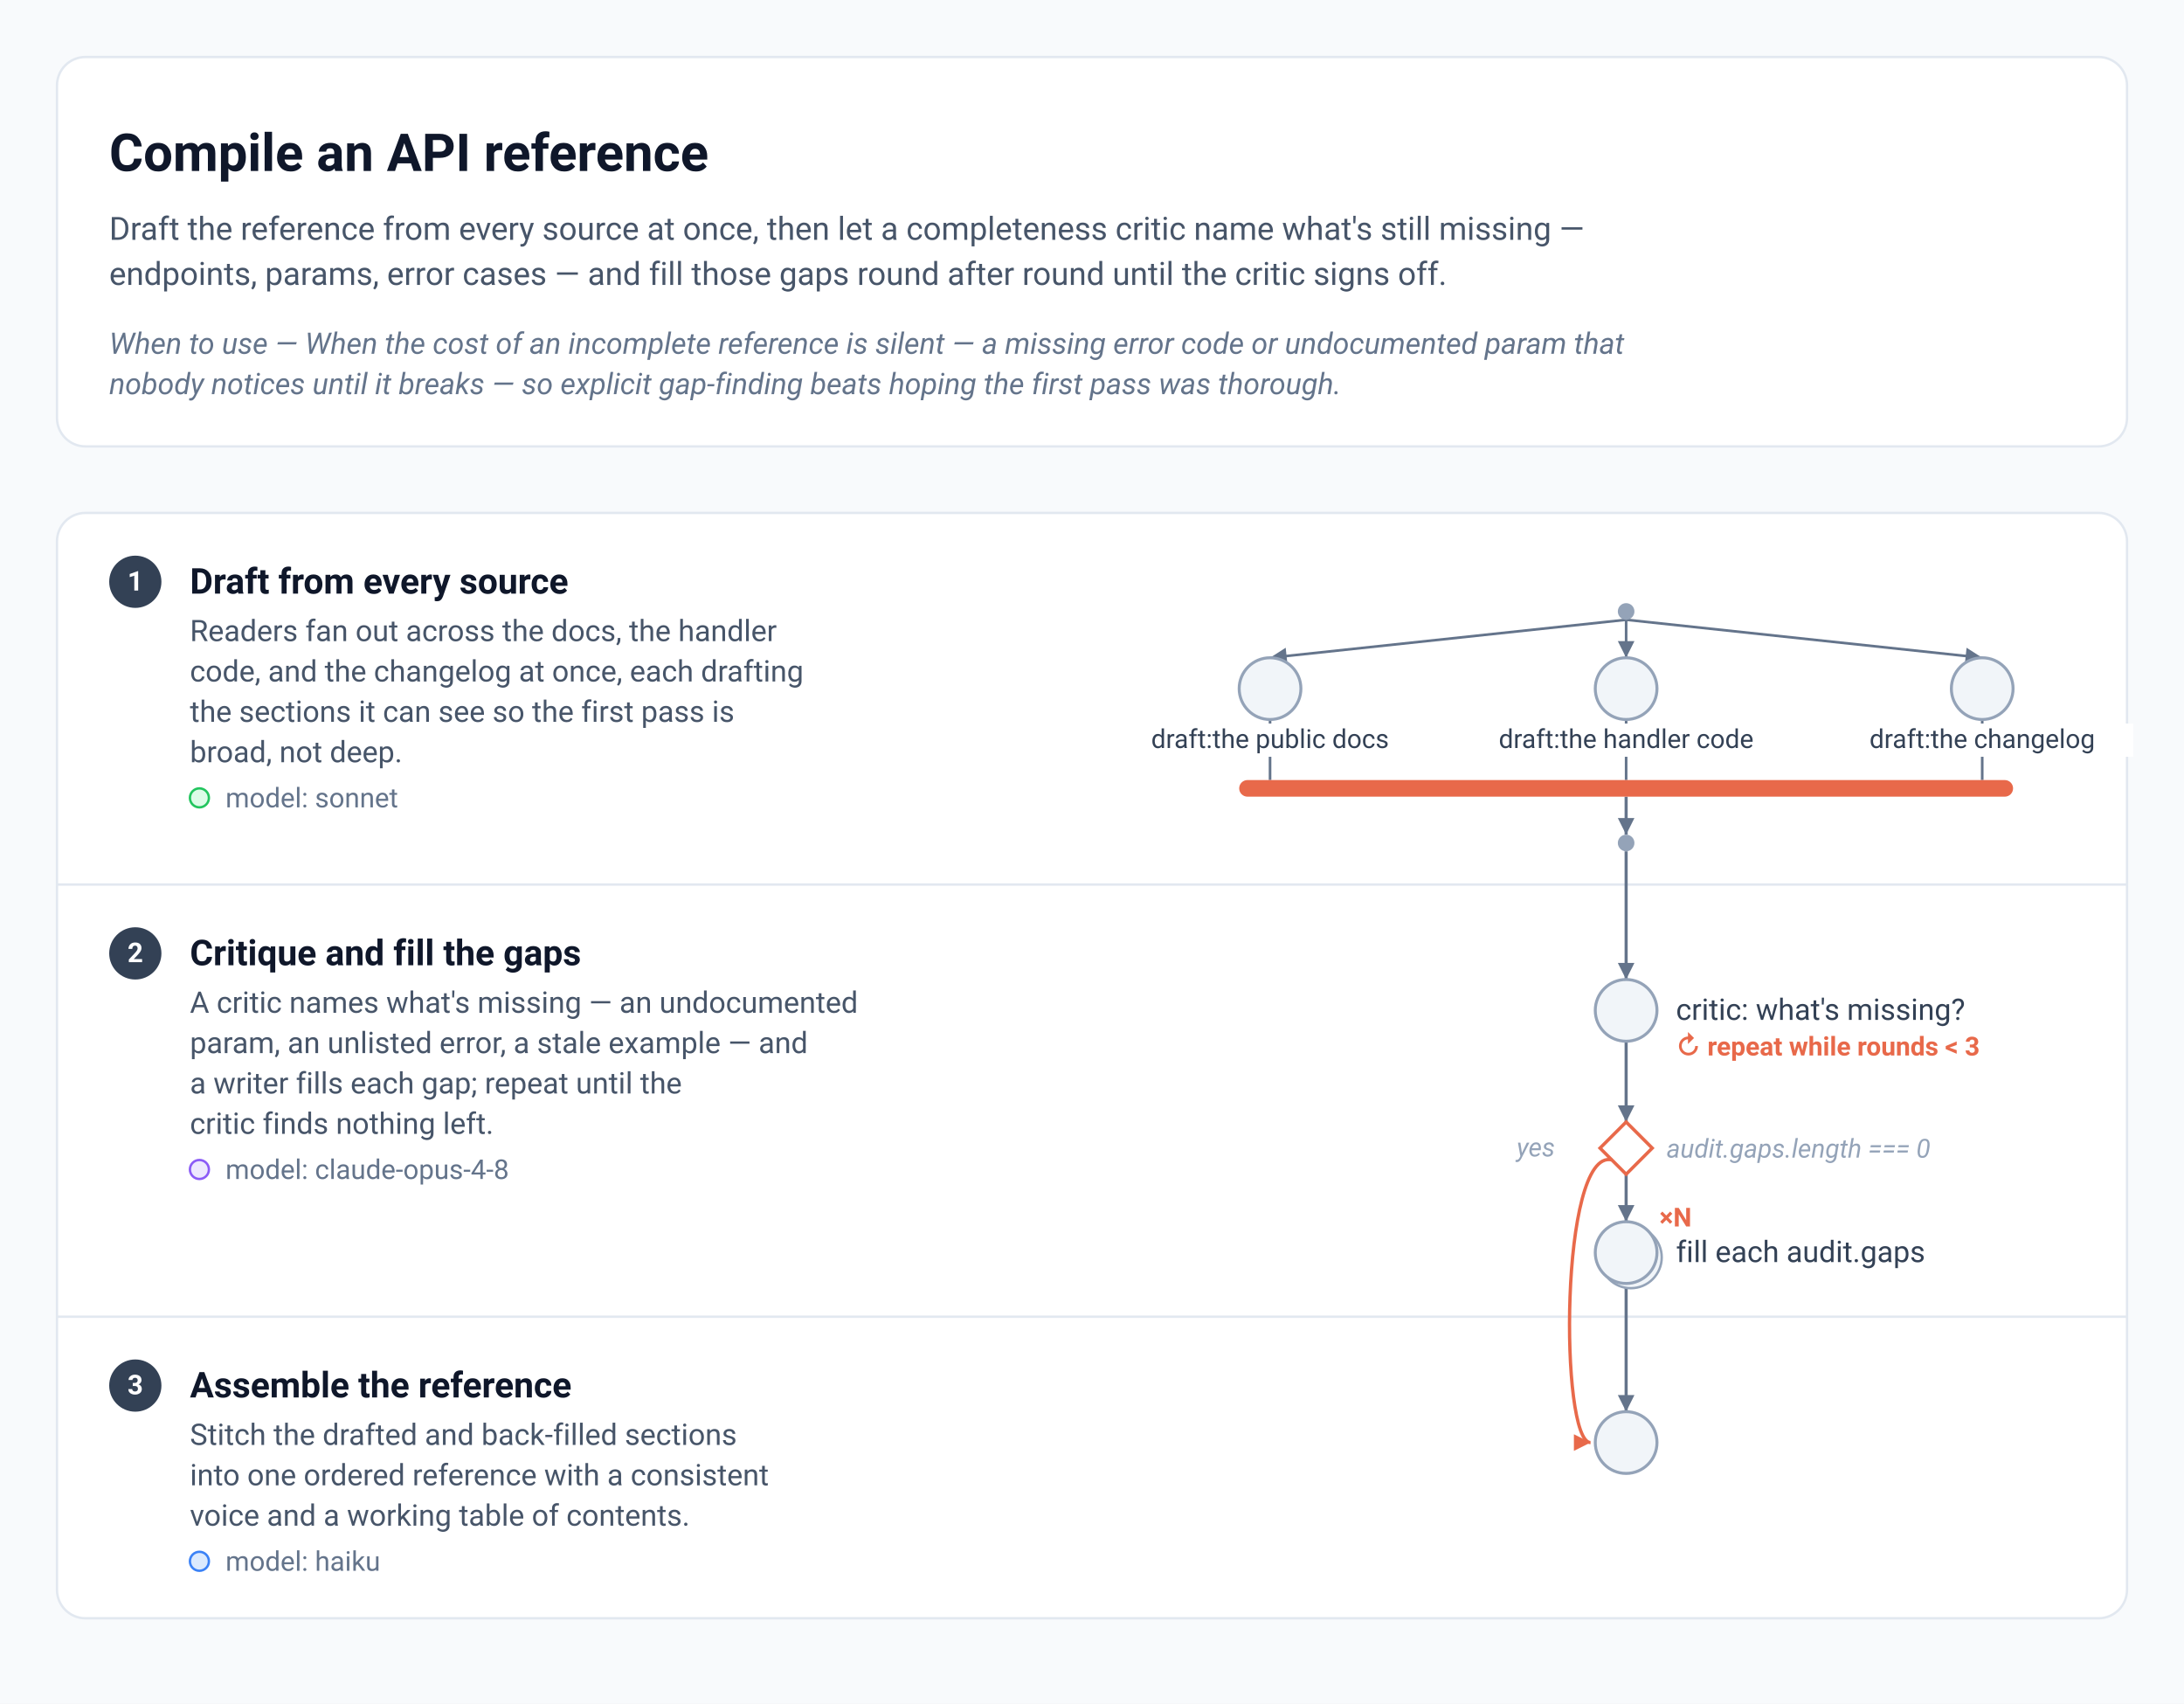
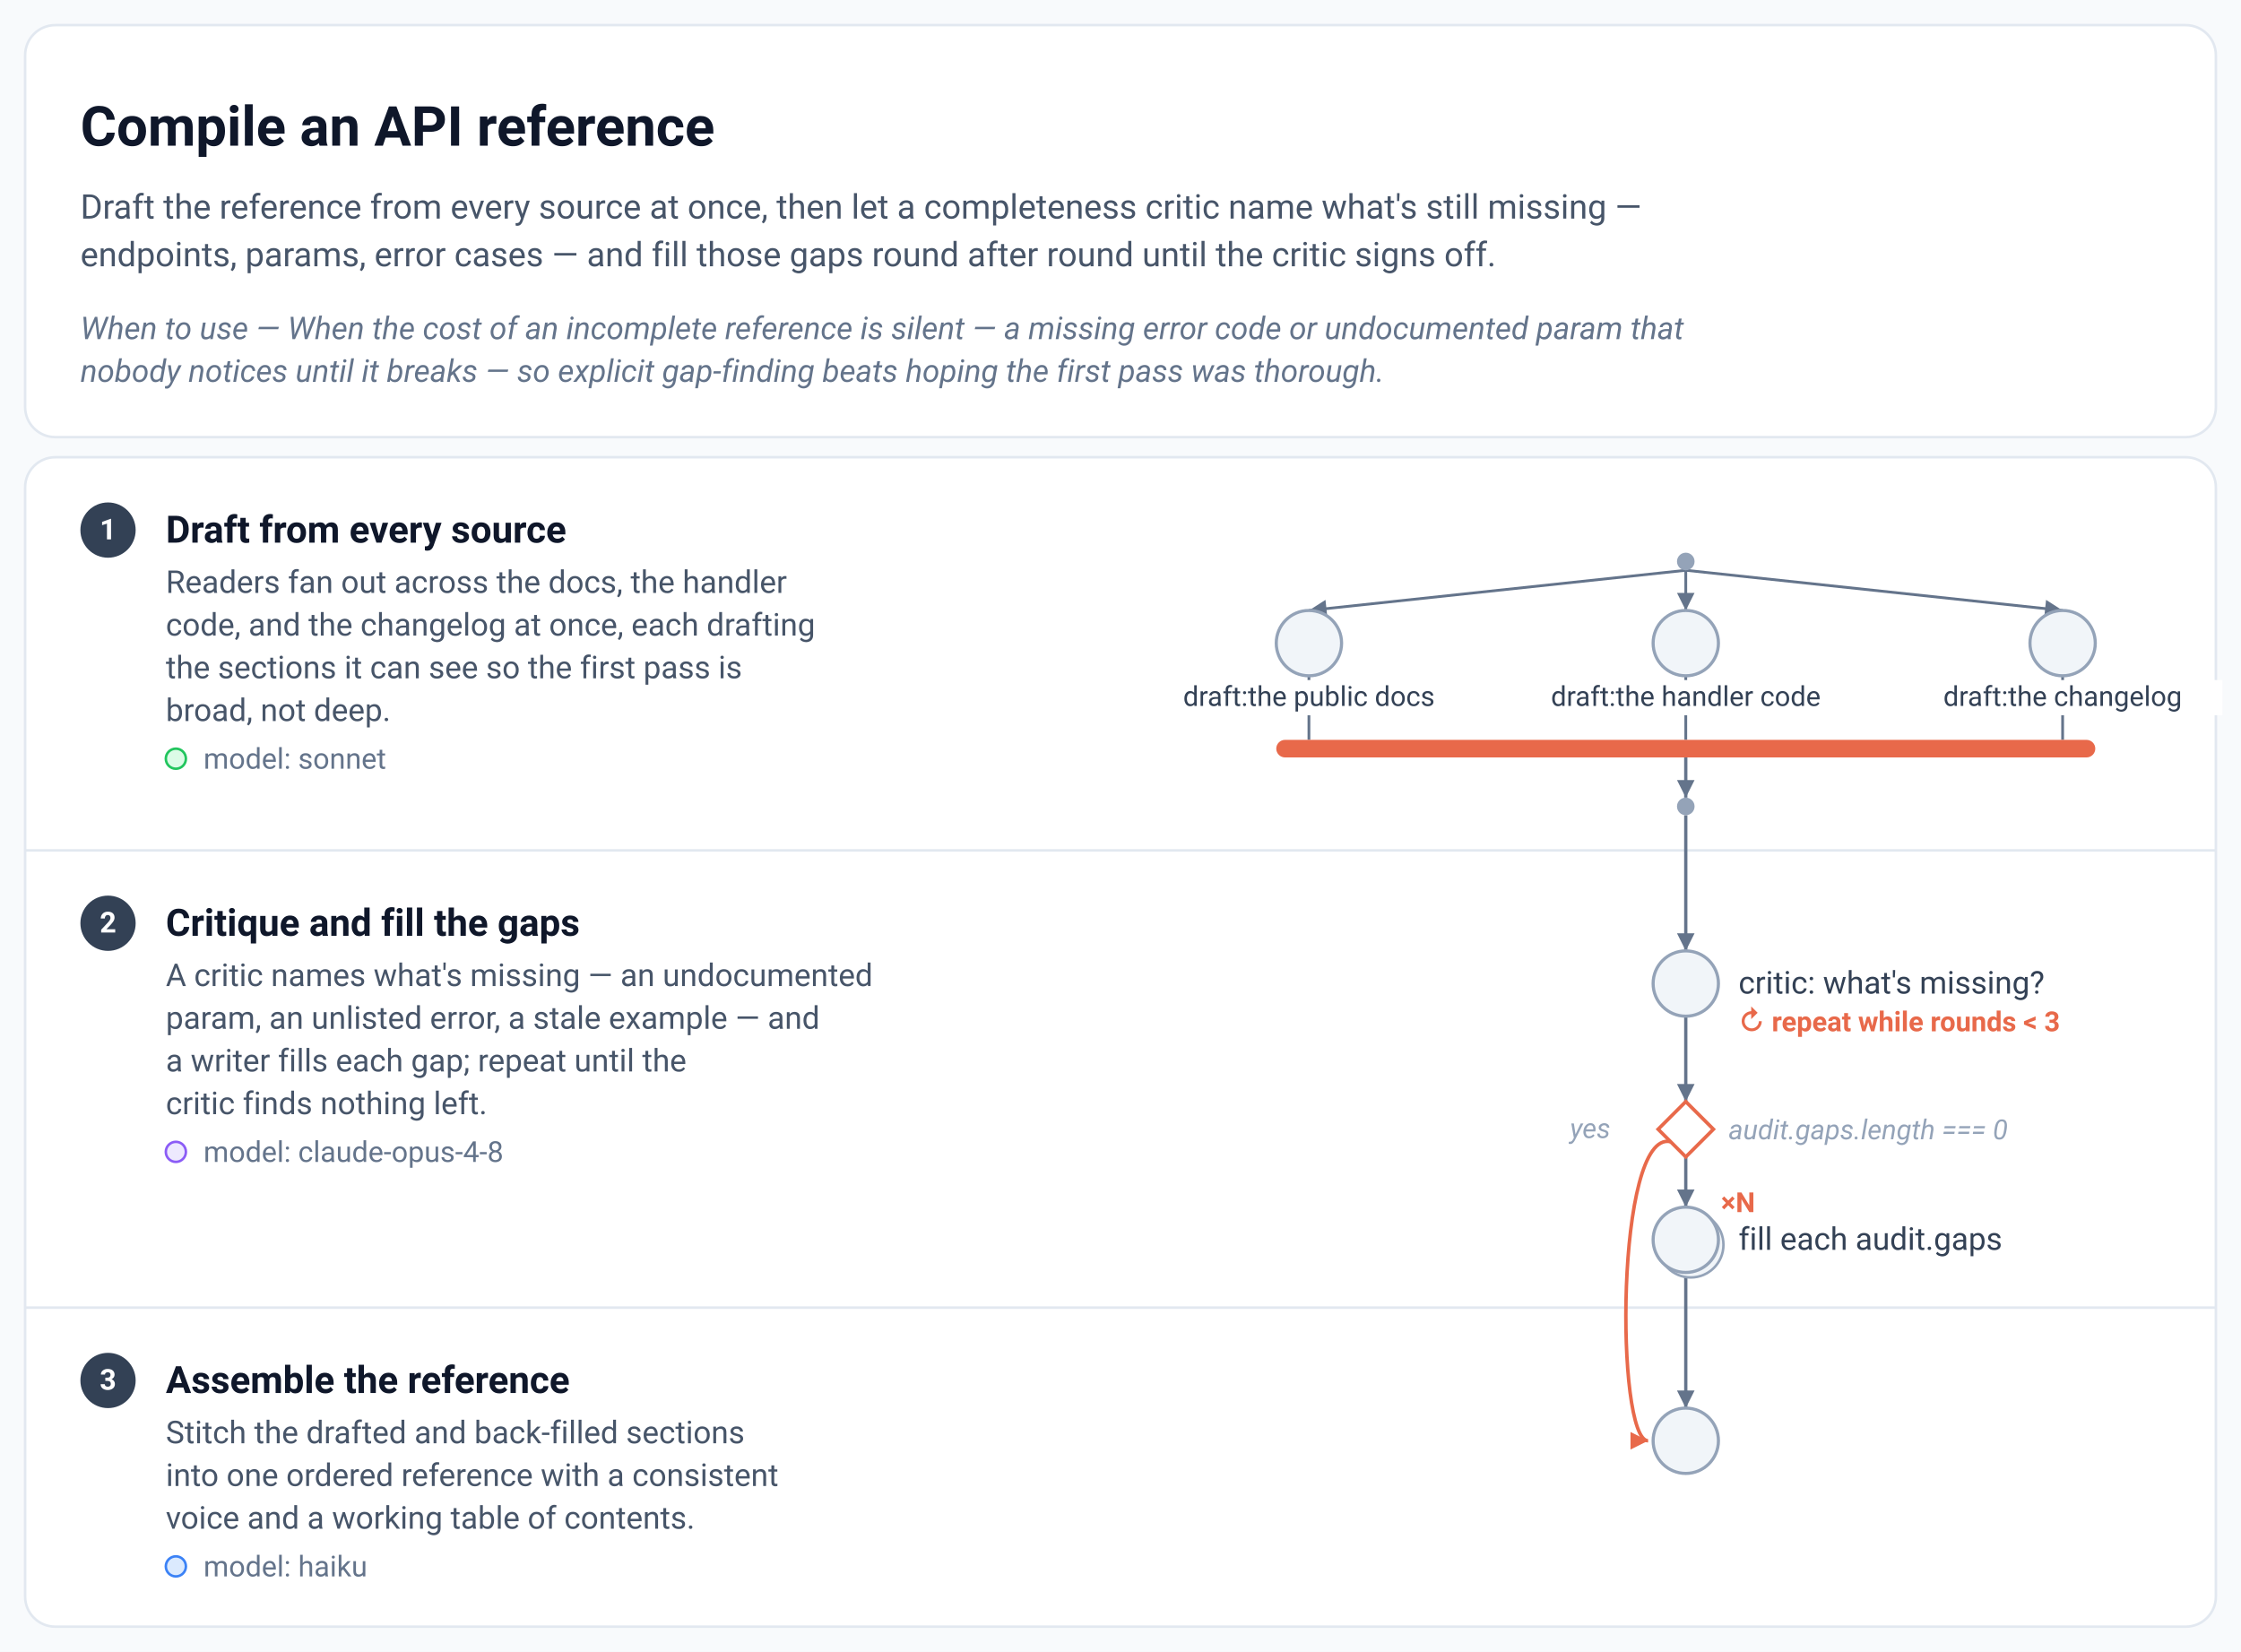
- <svg xmlns="http://www.w3.org/2000/svg" width="920" height="717.5" viewBox="0 0 920 717.5" font-family="-apple-system, BlinkMacSystemFont, 'Segoe UI', Roboto, Helvetica, Arial, sans-serif">
-   <rect width="920" height="717.5" fill="#f8fafc" />
-   <g transform="translate(0 24)">
+ <svg xmlns="http://www.w3.org/2000/svg" width="892" height="657.5" viewBox="0 0 892 657.5" font-family="-apple-system, BlinkMacSystemFont, 'Segoe UI', Roboto, Helvetica, Arial, sans-serif">
+   <rect width="892" height="657.5" fill="#f8fafc" />
+   <g transform="translate(0 10)">
    <g class="header-card">
-       <rect x="24" y="0" width="872" height="164" rx="12" fill="#ffffff" stroke="#e2e8f0" stroke-width="1" />
-       <text x="46" y="48" font-size="22" fill="#0f172a" font-weight="700">Compile an API reference</text>
-       <text x="46" y="77" font-size="13.5" fill="#475569">Draft the reference from every source at once, then let a completeness critic name what's still missing —</text>
-       <text x="46" y="96" font-size="13.5" fill="#475569">endpoints, params, error cases — and fill those gaps round after round until the critic signs off.</text>
-       <text x="46" y="125" font-size="12.5" fill="#64748b" font-style="italic">When to use — When the cost of an incomplete reference is silent — a missing error code or undocumented param that</text>
-       <text x="46" y="142" font-size="12.5" fill="#64748b" font-style="italic">nobody notices until it breaks — so explicit gap-finding beats hoping the first pass was thorough.</text>
+       <rect x="10" y="0" width="872" height="164" rx="12" fill="#ffffff" stroke="#e2e8f0" stroke-width="1" />
+       <text x="32" y="48" font-size="22" fill="#0f172a" font-weight="700">Compile an API reference</text>
+       <text x="32" y="77" font-size="13.5" fill="#475569">Draft the reference from every source at once, then let a completeness critic name what's still missing —</text>
+       <text x="32" y="96" font-size="13.5" fill="#475569">endpoints, params, error cases — and fill those gaps round after round until the critic signs off.</text>
+       <text x="32" y="125" font-size="12.5" fill="#64748b" font-style="italic">When to use — When the cost of an incomplete reference is silent — a missing error code or undocumented param that</text>
+       <text x="32" y="142" font-size="12.5" fill="#64748b" font-style="italic">nobody notices until it breaks — so explicit gap-finding beats hoping the first pass was thorough.</text>
    </g>
  </g>
-   <g transform="translate(0 204)">
-     <rect x="24" y="12" width="872" height="465.5" rx="12" fill="#ffffff" stroke="#e2e8f0" stroke-width="1" />
+   <g transform="translate(0 182)">
+     <rect x="10" y="0" width="872" height="465.5" rx="12" fill="#ffffff" stroke="#e2e8f0" stroke-width="1" />
    <g class="swimlane" />
    <g class="swimlane">
-       <line x1="24" y1="168.5" x2="896" y2="168.5" stroke="#e2e8f0" stroke-width="1" />
+       <line x1="10" y1="156.5" x2="882" y2="156.5" stroke="#e2e8f0" stroke-width="1" />
    </g>
    <g class="swimlane">
-       <line x1="24" y1="350.5" x2="896" y2="350.5" stroke="#e2e8f0" stroke-width="1" />
+       <line x1="10" y1="338.5" x2="882" y2="338.5" stroke="#e2e8f0" stroke-width="1" />
    </g>
-     <g transform="translate(0 12)">
+     <g transform="translate(0 0)">
      <g class="lane-label">
-         <circle cx="57" cy="29" r="11" fill="#334155" />
-         <text x="57" y="32.7" font-size="11.5" fill="#ffffff" font-weight="700" text-anchor="middle">1</text>
-         <text x="80" y="34" font-size="15" fill="#0f172a" font-weight="700">Draft from every source</text>
-         <text x="80" y="54" font-size="12.5" fill="#475569">Readers fan out across the docs, the handler</text>
-         <text x="80" y="71" font-size="12.5" fill="#475569">code, and the changelog at once, each drafting</text>
-         <text x="80" y="88" font-size="12.5" fill="#475569">the sections it can see so the first pass is</text>
-         <text x="80" y="105" font-size="12.5" fill="#475569">broad, not deep.</text>
-         <circle cx="84" cy="120" r="4" fill="#dcfce7" stroke="#22c55e" stroke-width="1" />
-         <text x="95" y="124" font-size="11.5" fill="#64748b">model: sonnet</text>
+         <circle cx="43" cy="29" r="11" fill="#334155" />
+         <text x="43" y="32.7" font-size="11.5" fill="#ffffff" font-weight="700" text-anchor="middle">1</text>
+         <text x="66" y="34" font-size="15" fill="#0f172a" font-weight="700">Draft from every source</text>
+         <text x="66" y="54" font-size="12.5" fill="#475569">Readers fan out across the docs, the handler</text>
+         <text x="66" y="71" font-size="12.5" fill="#475569">code, and the changelog at once, each drafting</text>
+         <text x="66" y="88" font-size="12.5" fill="#475569">the sections it can see so the first pass is</text>
+         <text x="66" y="105" font-size="12.5" fill="#475569">broad, not deep.</text>
+         <circle cx="70" cy="120" r="4" fill="#dcfce7" stroke="#22c55e" stroke-width="1" />
+         <text x="81" y="124" font-size="11.5" fill="#64748b">model: sonnet</text>
      </g>
    </g>
-     <g transform="translate(0 168.5)">
+     <g transform="translate(0 156.5)">
      <g class="lane-label">
-         <circle cx="57" cy="29" r="11" fill="#334155" />
-         <text x="57" y="32.7" font-size="11.5" fill="#ffffff" font-weight="700" text-anchor="middle">2</text>
-         <text x="80" y="34" font-size="15" fill="#0f172a" font-weight="700">Critique and fill the gaps</text>
-         <text x="80" y="54" font-size="12.5" fill="#475569">A critic names what's missing — an undocumented</text>
-         <text x="80" y="71" font-size="12.5" fill="#475569">param, an unlisted error, a stale example — and</text>
-         <text x="80" y="88" font-size="12.5" fill="#475569">a writer fills each gap; repeat until the</text>
-         <text x="80" y="105" font-size="12.5" fill="#475569">critic finds nothing left.</text>
-         <circle cx="84" cy="120" r="4" fill="#ede9fe" stroke="#8b5cf6" stroke-width="1" />
-         <text x="95" y="124" font-size="11.5" fill="#64748b">model: claude-opus-4-8</text>
+         <circle cx="43" cy="29" r="11" fill="#334155" />
+         <text x="43" y="32.7" font-size="11.5" fill="#ffffff" font-weight="700" text-anchor="middle">2</text>
+         <text x="66" y="34" font-size="15" fill="#0f172a" font-weight="700">Critique and fill the gaps</text>
+         <text x="66" y="54" font-size="12.5" fill="#475569">A critic names what's missing — an undocumented</text>
+         <text x="66" y="71" font-size="12.5" fill="#475569">param, an unlisted error, a stale example — and</text>
+         <text x="66" y="88" font-size="12.5" fill="#475569">a writer fills each gap; repeat until the</text>
+         <text x="66" y="105" font-size="12.5" fill="#475569">critic finds nothing left.</text>
+         <circle cx="70" cy="120" r="4" fill="#ede9fe" stroke="#8b5cf6" stroke-width="1" />
+         <text x="81" y="124" font-size="11.5" fill="#64748b">model: claude-opus-4-8</text>
      </g>
    </g>
-     <g transform="translate(0 350.5)">
+     <g transform="translate(0 338.5)">
      <g class="lane-label">
-         <circle cx="57" cy="29" r="11" fill="#334155" />
-         <text x="57" y="32.7" font-size="11.5" fill="#ffffff" font-weight="700" text-anchor="middle">3</text>
-         <text x="80" y="34" font-size="15" fill="#0f172a" font-weight="700">Assemble the reference</text>
-         <text x="80" y="54" font-size="12.5" fill="#475569">Stitch the drafted and back-filled sections</text>
-         <text x="80" y="71" font-size="12.5" fill="#475569">into one ordered reference with a consistent</text>
-         <text x="80" y="88" font-size="12.5" fill="#475569">voice and a working table of contents.</text>
-         <circle cx="84" cy="103" r="4" fill="#dbeafe" stroke="#3b82f6" stroke-width="1" />
-         <text x="95" y="107" font-size="11.5" fill="#64748b">model: haiku</text>
+         <circle cx="43" cy="29" r="11" fill="#334155" />
+         <text x="43" y="32.7" font-size="11.5" fill="#ffffff" font-weight="700" text-anchor="middle">3</text>
+         <text x="66" y="34" font-size="15" fill="#0f172a" font-weight="700">Assemble the reference</text>
+         <text x="66" y="54" font-size="12.5" fill="#475569">Stitch the drafted and back-filled sections</text>
+         <text x="66" y="71" font-size="12.5" fill="#475569">into one ordered reference with a consistent</text>
+         <text x="66" y="88" font-size="12.5" fill="#475569">voice and a working table of contents.</text>
+         <circle cx="70" cy="103" r="4" fill="#dbeafe" stroke="#3b82f6" stroke-width="1" />
+         <text x="81" y="107" font-size="11.5" fill="#64748b">model: haiku</text>
      </g>
    </g>
-     <g class="topology" transform="translate(381 0)">
+     <g class="topology" transform="translate(367 0)">
      <g class="edge">
-         <path d="M 304 57 L 154 73" fill="none" stroke="#64748b" stroke-width="1.1" />
-         <polygon points="154,73 160.59,68.78 161.33,75.74" fill="#64748b" />
+         <path d="M 304 45 L 154 61" fill="none" stroke="#64748b" stroke-width="1.1" />
+         <polygon points="154,61 160.59,56.78 161.33,63.74" fill="#64748b" />
      </g>
      <g class="edge">
-         <path d="M 304 57 L 304 73" fill="none" stroke="#64748b" stroke-width="1.1" />
-         <polygon points="304,73 300.5,66 307.5,66" fill="#64748b" />
+         <path d="M 304 45 L 304 61" fill="none" stroke="#64748b" stroke-width="1.1" />
+         <polygon points="304,61 300.5,54 307.5,54" fill="#64748b" />
      </g>
      <g class="edge">
-         <path d="M 304 57 L 454 73" fill="none" stroke="#64748b" stroke-width="1.1" />
-         <polygon points="454,73 446.67,75.74 447.41,68.78" fill="#64748b" />
+         <path d="M 304 45 L 454 61" fill="none" stroke="#64748b" stroke-width="1.1" />
+         <polygon points="454,61 446.67,63.74 447.41,56.78" fill="#64748b" />
      </g>
      <g class="edge">
-         <path d="M 154 99 L 154 124.5" fill="none" stroke="#64748b" stroke-width="1.1" />
+         <path d="M 154 87 L 154 112.5" fill="none" stroke="#64748b" stroke-width="1.1" />
      </g>
      <g class="edge">
-         <path d="M 304 99 L 304 124.5" fill="none" stroke="#64748b" stroke-width="1.1" />
+         <path d="M 304 87 L 304 112.5" fill="none" stroke="#64748b" stroke-width="1.1" />
      </g>
      <g class="edge">
-         <path d="M 454 99 L 454 124.5" fill="none" stroke="#64748b" stroke-width="1.1" />
+         <path d="M 454 87 L 454 112.5" fill="none" stroke="#64748b" stroke-width="1.1" />
      </g>
      <g class="edge">
-         <path d="M 304 131.5 L 304 147.5" fill="none" stroke="#64748b" stroke-width="1.3" />
-         <polygon points="304,147.5 300.5,140.5 307.5,140.5" fill="#64748b" />
+         <path d="M 304 119.5 L 304 135.5" fill="none" stroke="#64748b" stroke-width="1.3" />
+         <polygon points="304,135.5 300.5,128.5 307.5,128.5" fill="#64748b" />
      </g>
      <g class="edge">
-         <path d="M 304 234.5 L 304 268.5" fill="none" stroke="#64748b" stroke-width="1.3" />
-         <polygon points="304,268.5 300.5,261.5 307.5,261.5" fill="#64748b" />
+         <path d="M 304 222.5 L 304 256.5" fill="none" stroke="#64748b" stroke-width="1.3" />
+         <polygon points="304,256.5 300.5,249.5 307.5,249.5" fill="#64748b" />
      </g>
      <g class="edge">
-         <path d="M 304 290.5 L 304 310.5" fill="none" stroke="#64748b" stroke-width="1.3" />
-         <polygon points="304,310.5 300.5,303.5 307.5,303.5" fill="#64748b" />
+         <path d="M 304 278.5 L 304 298.5" fill="none" stroke="#64748b" stroke-width="1.3" />
+         <polygon points="304,298.5 300.5,291.5 307.5,291.5" fill="#64748b" />
      </g>
      <g class="edge">
-         <path d="M 304 154.5 L 304 208.5" fill="none" stroke="#64748b" stroke-width="1.3" />
-         <polygon points="304,208.5 300.5,201.5 307.5,201.5" fill="#64748b" />
+         <path d="M 304 142.5 L 304 196.5" fill="none" stroke="#64748b" stroke-width="1.3" />
+         <polygon points="304,196.5 300.5,189.5 307.5,189.5" fill="#64748b" />
      </g>
      <g class="edge">
-         <path d="M 304 336.5 L 304 390.5" fill="none" stroke="#64748b" stroke-width="1.3" />
-         <polygon points="304,390.5 300.5,383.5 307.5,383.5" fill="#64748b" />
+         <path d="M 304 324.5 L 304 378.5" fill="none" stroke="#64748b" stroke-width="1.3" />
+         <polygon points="304,378.5 300.5,371.5 307.5,371.5" fill="#64748b" />
      </g>
-       <circle class="hub" cx="304" cy="53.5" r="3.5" fill="#94a3b8" />
+       <circle class="hub" cx="304" cy="41.5" r="3.5" fill="#94a3b8" />
      <g class="agent-node">
-         <circle cx="154" cy="86" r="13" fill="#f1f5f9" stroke="#94a3b8" stroke-width="1.25" />
-         <rect x="84.01" y="100.7" width="139.98" height="14" fill="#ffffff" />
-         <text x="154" y="111" font-size="11" fill="#334155" text-anchor="middle">draft:the public docs</text>
+         <circle cx="154" cy="74" r="13" fill="#f1f5f9" stroke="#94a3b8" stroke-width="1.25" />
+         <rect x="84.01" y="88.7" width="139.98" height="14" fill="#ffffff" />
+         <text x="154" y="99" font-size="11" fill="#334155" text-anchor="middle">draft:the public docs</text>
      </g>
      <g class="agent-node">
-         <circle cx="304" cy="86" r="13" fill="#f1f5f9" stroke="#94a3b8" stroke-width="1.25" />
-         <rect x="230.82" y="100.7" width="146.36" height="14" fill="#ffffff" />
-         <text x="304" y="111" font-size="11" fill="#334155" text-anchor="middle">draft:the handler code</text>
+         <circle cx="304" cy="74" r="13" fill="#f1f5f9" stroke="#94a3b8" stroke-width="1.25" />
+         <rect x="230.82" y="88.7" width="146.36" height="14" fill="#ffffff" />
+         <text x="304" y="99" font-size="11" fill="#334155" text-anchor="middle">draft:the handler code</text>
      </g>
      <g class="agent-node">
-         <circle cx="454" cy="86" r="13" fill="#f1f5f9" stroke="#94a3b8" stroke-width="1.25" />
-         <rect x="390.39" y="100.7" width="127.22" height="14" fill="#ffffff" />
-         <text x="454" y="111" font-size="11" fill="#334155" text-anchor="middle">draft:the changelog</text>
+         <circle cx="454" cy="74" r="13" fill="#f1f5f9" stroke="#94a3b8" stroke-width="1.25" />
+         <rect x="390.39" y="88.7" width="127.22" height="14" fill="#ffffff" />
+         <text x="454" y="99" font-size="11" fill="#334155" text-anchor="middle">draft:the changelog</text>
      </g>
-       <rect class="barrier" x="141" y="124.5" width="326" height="7" rx="3.5" fill="#e8694a" />
-       <circle class="hub" cx="304" cy="151" r="3.5" fill="#94a3b8" />
+       <rect class="barrier" x="141" y="112.5" width="326" height="7" rx="3.5" fill="#e8694a" />
+       <circle class="hub" cx="304" cy="139" r="3.5" fill="#94a3b8" />
      <g class="agent-node">
-         <circle cx="304" cy="221.5" r="13" fill="#f1f5f9" stroke="#94a3b8" stroke-width="1.25" />
-         <rect x="322" y="214" width="172.75" height="15.5" fill="#ffffff" />
-         <text x="325" y="225.5" font-size="12.5" fill="#334155">critic: what's missing?</text>
+         <circle cx="304" cy="209.5" r="13" fill="#f1f5f9" stroke="#94a3b8" stroke-width="1.25" />
+         <rect x="322" y="202" width="172.75" height="15.5" fill="#ffffff" />
+         <text x="325" y="213.5" font-size="12.5" fill="#334155">critic: what's missing?</text>
      </g>
      <g class="decision">
-         <polygon points="304,268.5 315,279.5 304,290.5 293,279.5" fill="#ffffff" stroke="#e8694a" stroke-width="1.4" />
-         <rect x="318" y="273.2" width="152.74" height="14" fill="#ffffff" />
-         <text x="321" y="283.5" font-size="11" fill="#94a3b8" font-style="italic">audit.gaps.length === 0</text>
+         <polygon points="304,256.5 315,267.5 304,278.5 293,267.5" fill="#ffffff" stroke="#e8694a" stroke-width="1.4" />
+         <rect x="318" y="261.2" width="152.74" height="14" fill="#ffffff" />
+         <text x="321" y="271.5" font-size="11" fill="#94a3b8" font-style="italic">audit.gaps.length === 0</text>
      </g>
      <g class="agent-node">
-         <circle cx="306" cy="325.5" r="13" fill="#f1f5f9" stroke="#94a3b8" stroke-width="1" />
-         <circle cx="304" cy="323.5" r="13" fill="#f1f5f9" stroke="#94a3b8" stroke-width="1.25" />
-         <rect x="322" y="316" width="151" height="15.5" fill="#ffffff" />
-         <text x="325" y="327.5" font-size="12.5" fill="#334155">fill each audit.gaps</text>
-         <text x="318" y="312.5" font-size="11" font-weight="700" fill="#e8694a">×N</text>
+         <circle cx="306" cy="313.5" r="13" fill="#f1f5f9" stroke="#94a3b8" stroke-width="1" />
+         <circle cx="304" cy="311.5" r="13" fill="#f1f5f9" stroke="#94a3b8" stroke-width="1.25" />
+         <rect x="322" y="304" width="151" height="15.5" fill="#ffffff" />
+         <text x="325" y="315.5" font-size="12.5" fill="#334155">fill each audit.gaps</text>
+         <text x="318" y="300.5" font-size="11" font-weight="700" fill="#e8694a">×N</text>
      </g>
      <g class="agent-node">
-         <circle cx="304" cy="403.5" r="13" fill="#f1f5f9" stroke="#94a3b8" stroke-width="1.25" />
+         <circle cx="304" cy="391.5" r="13" fill="#f1f5f9" stroke="#94a3b8" stroke-width="1.25" />
      </g>
      <g class="control-arc">
-         <path d="M 297.95 284.45 C 276 279.5 276 403.5 289 403.5" fill="none" stroke="#e8694a" stroke-width="1.4" />
-         <polygon points="289,403.5 282,407 282,400" fill="#e8694a" />
-         <rect x="251.86" y="272.7" width="25.14" height="14" fill="#ffffff" />
-         <text x="274" y="283" font-size="11" fill="#94a3b8" font-style="italic" text-anchor="end">yes</text>
+         <path d="M 297.95 272.45 C 276 267.5 276 391.5 289 391.5" fill="none" stroke="#e8694a" stroke-width="1.4" />
+         <polygon points="289,391.5 282,395 282,388" fill="#e8694a" />
+         <rect x="251.86" y="260.7" width="25.14" height="14" fill="#ffffff" />
+         <text x="274" y="271" font-size="11" fill="#94a3b8" font-style="italic" text-anchor="end">yes</text>
      </g>
      <g class="loop-badge">
-         <rect x="322" y="230.2" width="165.5" height="14" fill="#ffffff" />
-         <text x="325" y="240.5" font-size="11" fill="#e8694a" font-weight="600">↻ repeat while rounds &lt; 3</text>
+         <rect x="322" y="218.2" width="165.5" height="14" fill="#ffffff" />
+         <text x="325" y="228.5" font-size="11" fill="#e8694a" font-weight="600">↻ repeat while rounds &lt; 3</text>
      </g>
    </g>
  </g>
</svg>
